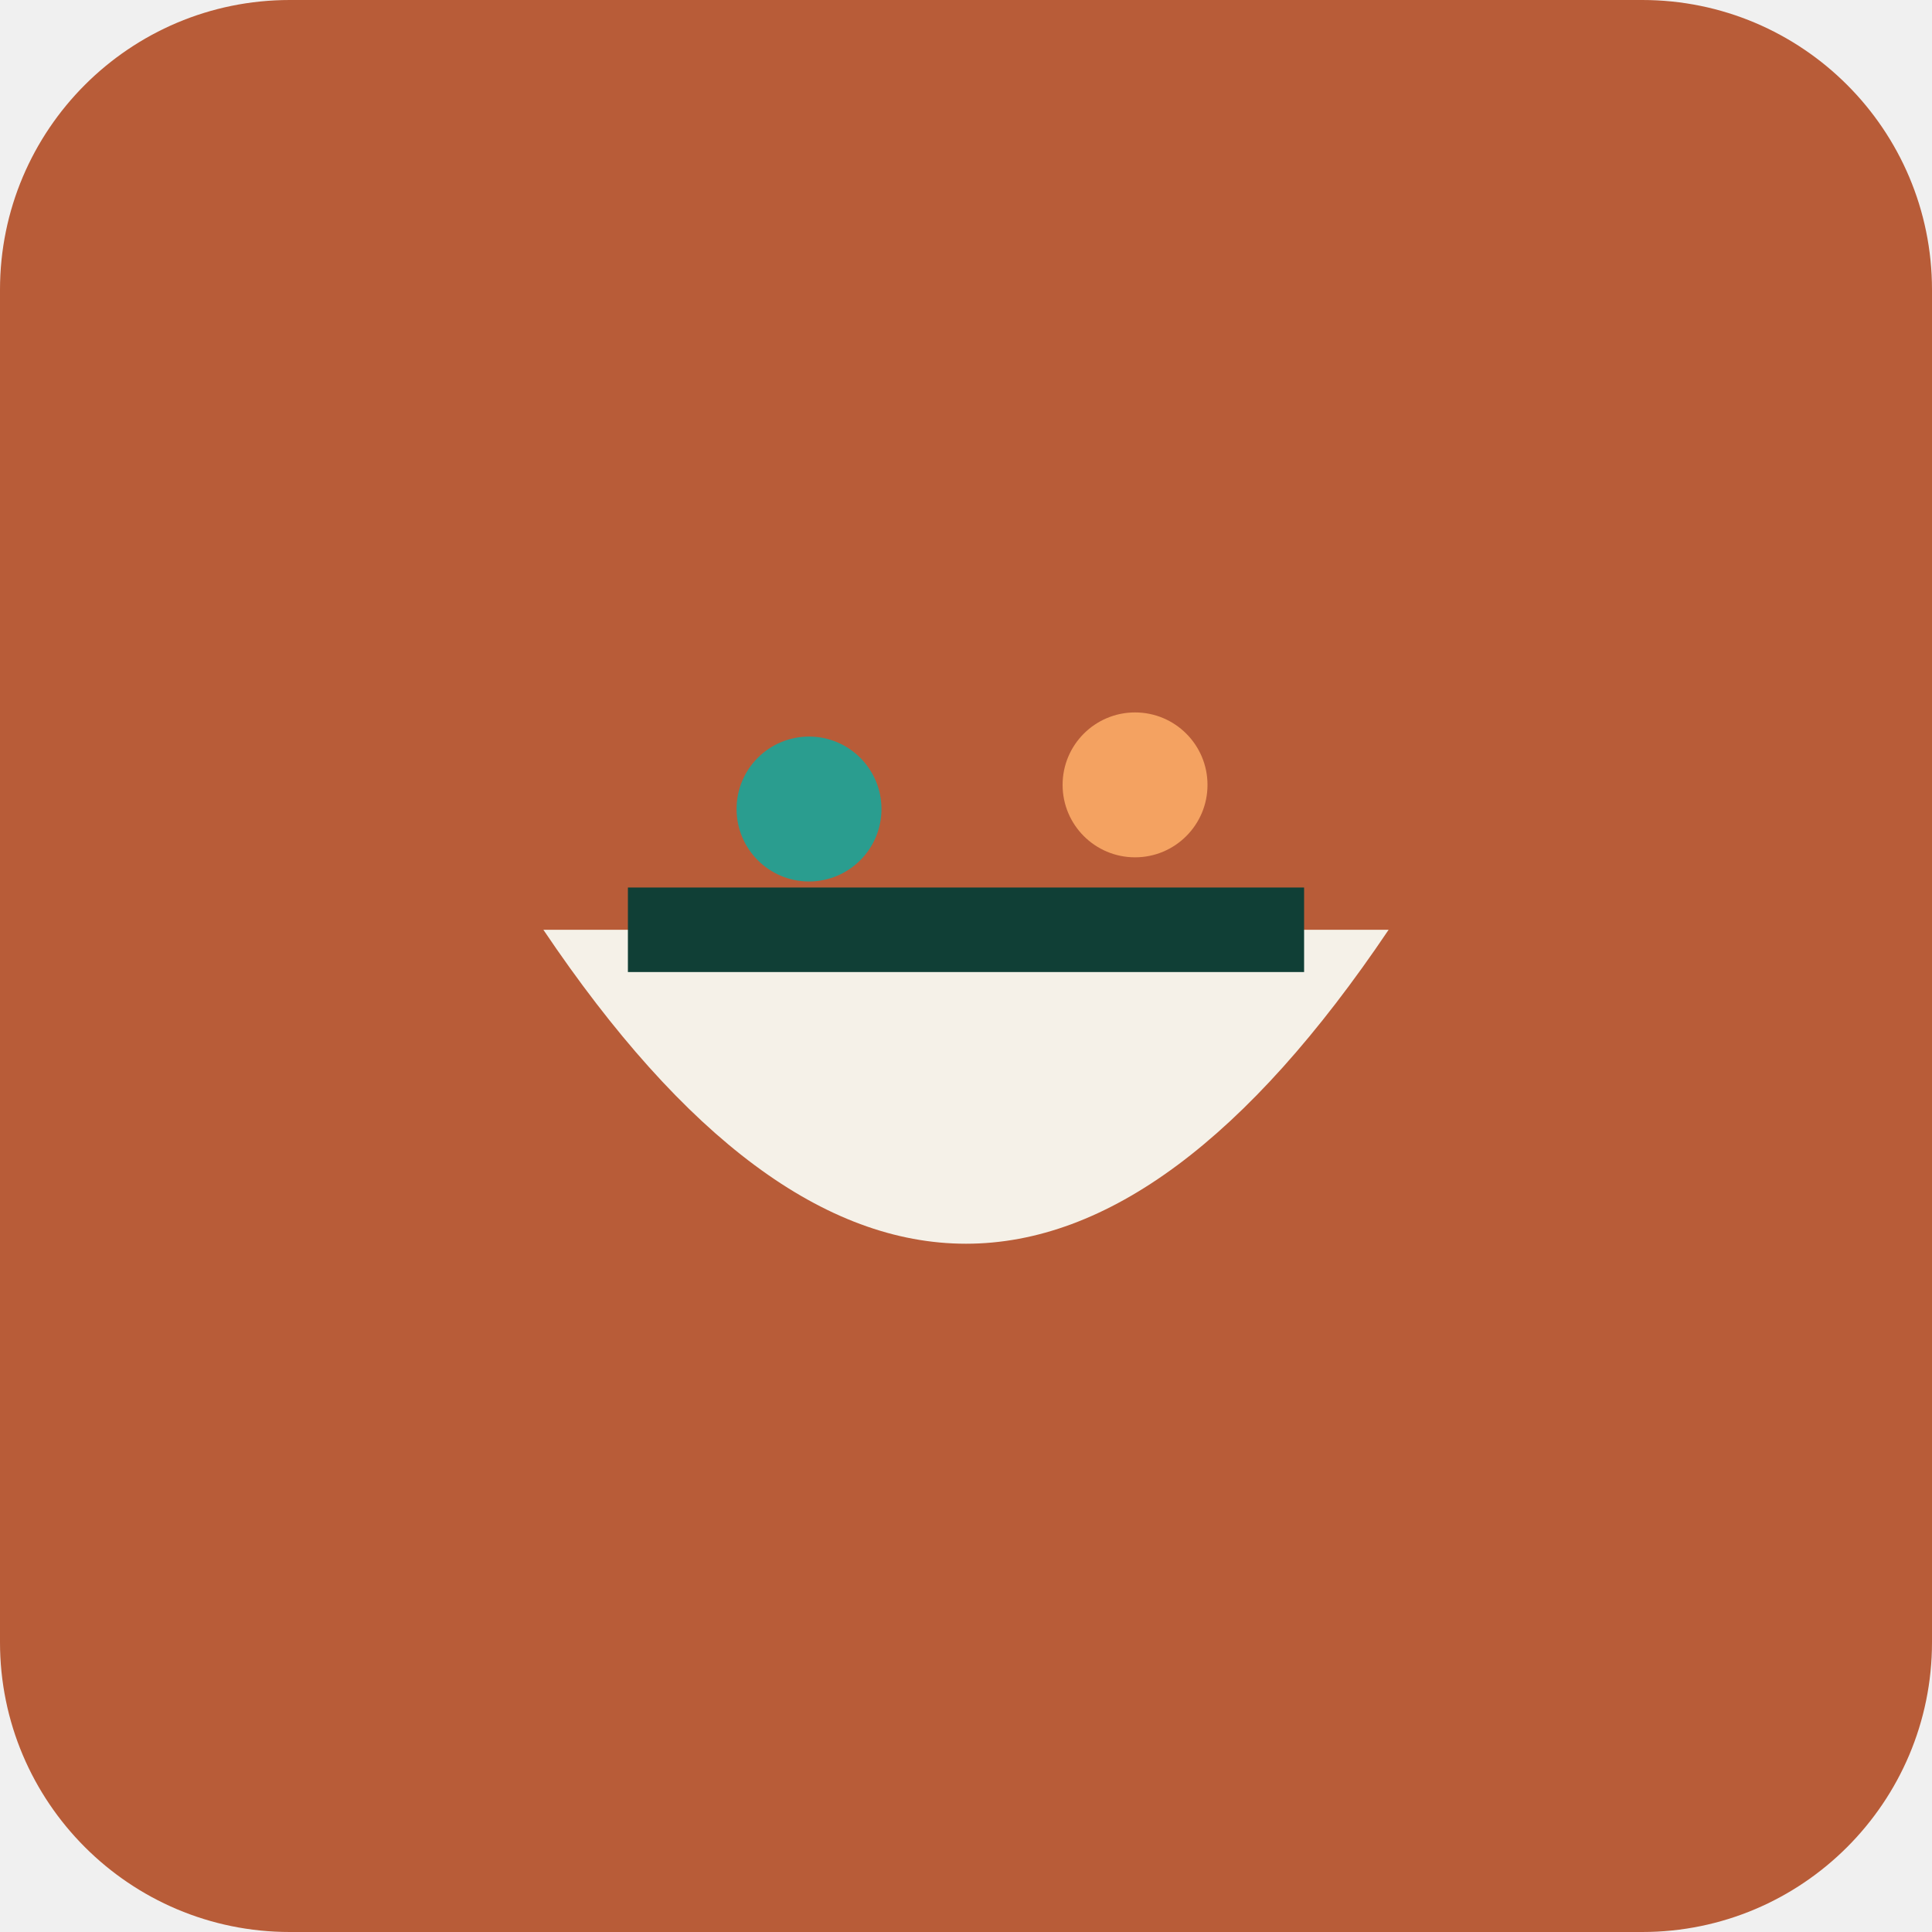
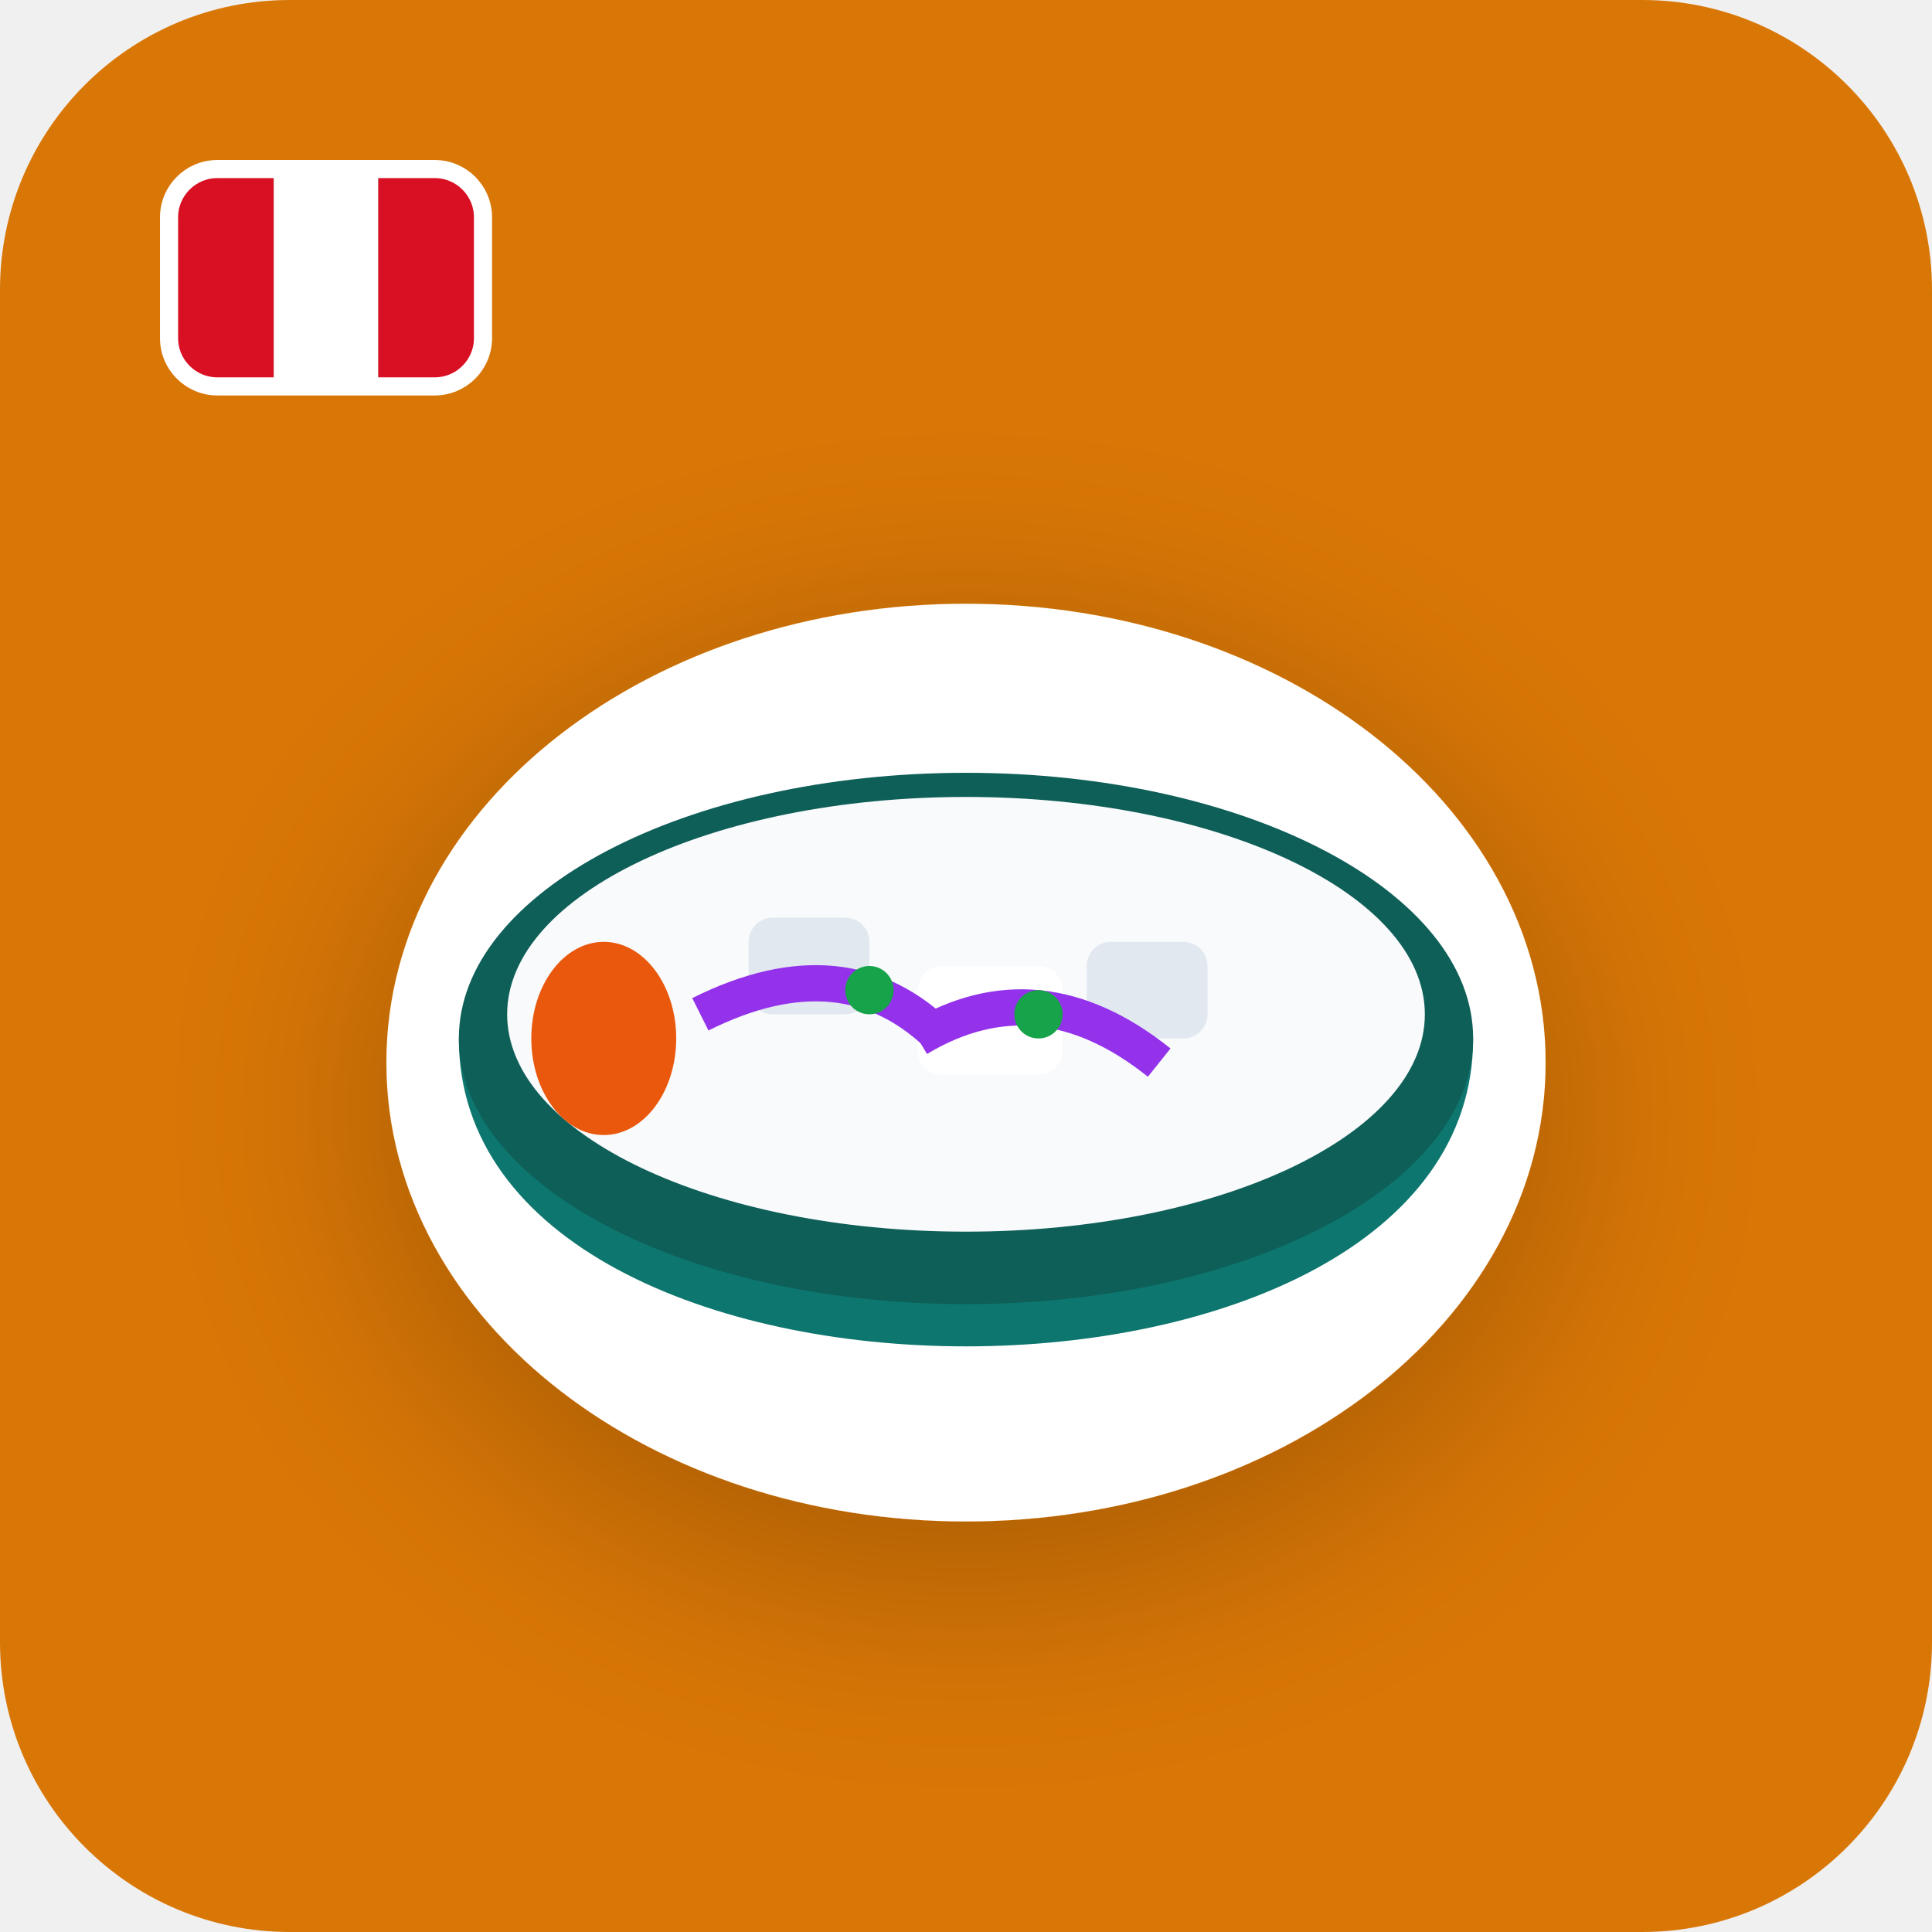
<svg xmlns="http://www.w3.org/2000/svg" viewBox="0 0 160 160" role="img" data-cuisine="peruana">
-   <rect width="160" height="160" rx="24" fill="#B85C38" />
-   <path d="M45 77q35 52 70 0" fill="#F5F1E8" />
-   <path d="M52 77h56" stroke="#103F36" stroke-width="7" />
-   <circle cx="67" cy="67" r="6" fill="#2A9D8F" />
-   <circle cx="94" cy="65" r="6" fill="#F4A261" />
+   <defs>
+     <clipPath id="flag-clip-pe">
+       <rect width="26" height="18" rx="4" />
+     </clipPath>
+   </defs>
+   <rect width="160" height="160" rx="24" fill="#D97706" />
+   <g filter="drop-shadow(0 4px 10px rgba(0,0,0,0.25))">
+     <ellipse cx="80" cy="88" rx="44" ry="34" fill="#FFFFFF" stroke="#FFFFFF" stroke-width="8" />
+     <path d="M38 86 C38 120 122 120 122 86 Z" fill="#0F766E" />
+     <ellipse cx="80" cy="86" rx="42" ry="22" fill="#115E59" />
+     <ellipse cx="80" cy="84" rx="38" ry="18" fill="#F8FAFC" />
+     <rect x="62" y="76" width="10" height="8" rx="2" fill="#E2E8F0" />
+     <rect x="76" y="80" width="12" height="9" rx="2" fill="#FFFFFF" />
+     <rect x="90" y="78" width="10" height="8" rx="2" fill="#E2E8F0" />
+     <path d="M58 84 Q70 78 78 86" stroke="#9333EA" stroke-width="3" fill="none" />
+     <path d="M76 86 Q86 80 96 88" stroke="#9333EA" stroke-width="3" fill="none" />
+     <circle cx="72" cy="82" r="2" fill="#16A34A" />
+     <circle cx="86" cy="84" r="2" fill="#16A34A" />
+     <ellipse cx="50" cy="86" rx="6" ry="8" fill="#EA580C" />
+   </g>
+   <g class="flag-badge" transform="translate(14,14)">
+     <rect width="26" height="18" rx="4" fill="#0F172A" opacity="0.6" />
+     <g clip-path="url(#flag-clip-pe)">
+       <rect width="8.67" height="18" fill="#D91023" />
+       <rect x="8.67" width="8.67" height="18" fill="#FFFFFF" />
+       <rect x="17.33" width="8.67" height="18" fill="#D91023" />
+     </g>
+     <rect width="26" height="18" rx="4" fill="none" stroke="#FFFFFF" stroke-width="1.5" />
+   </g>
</svg>
